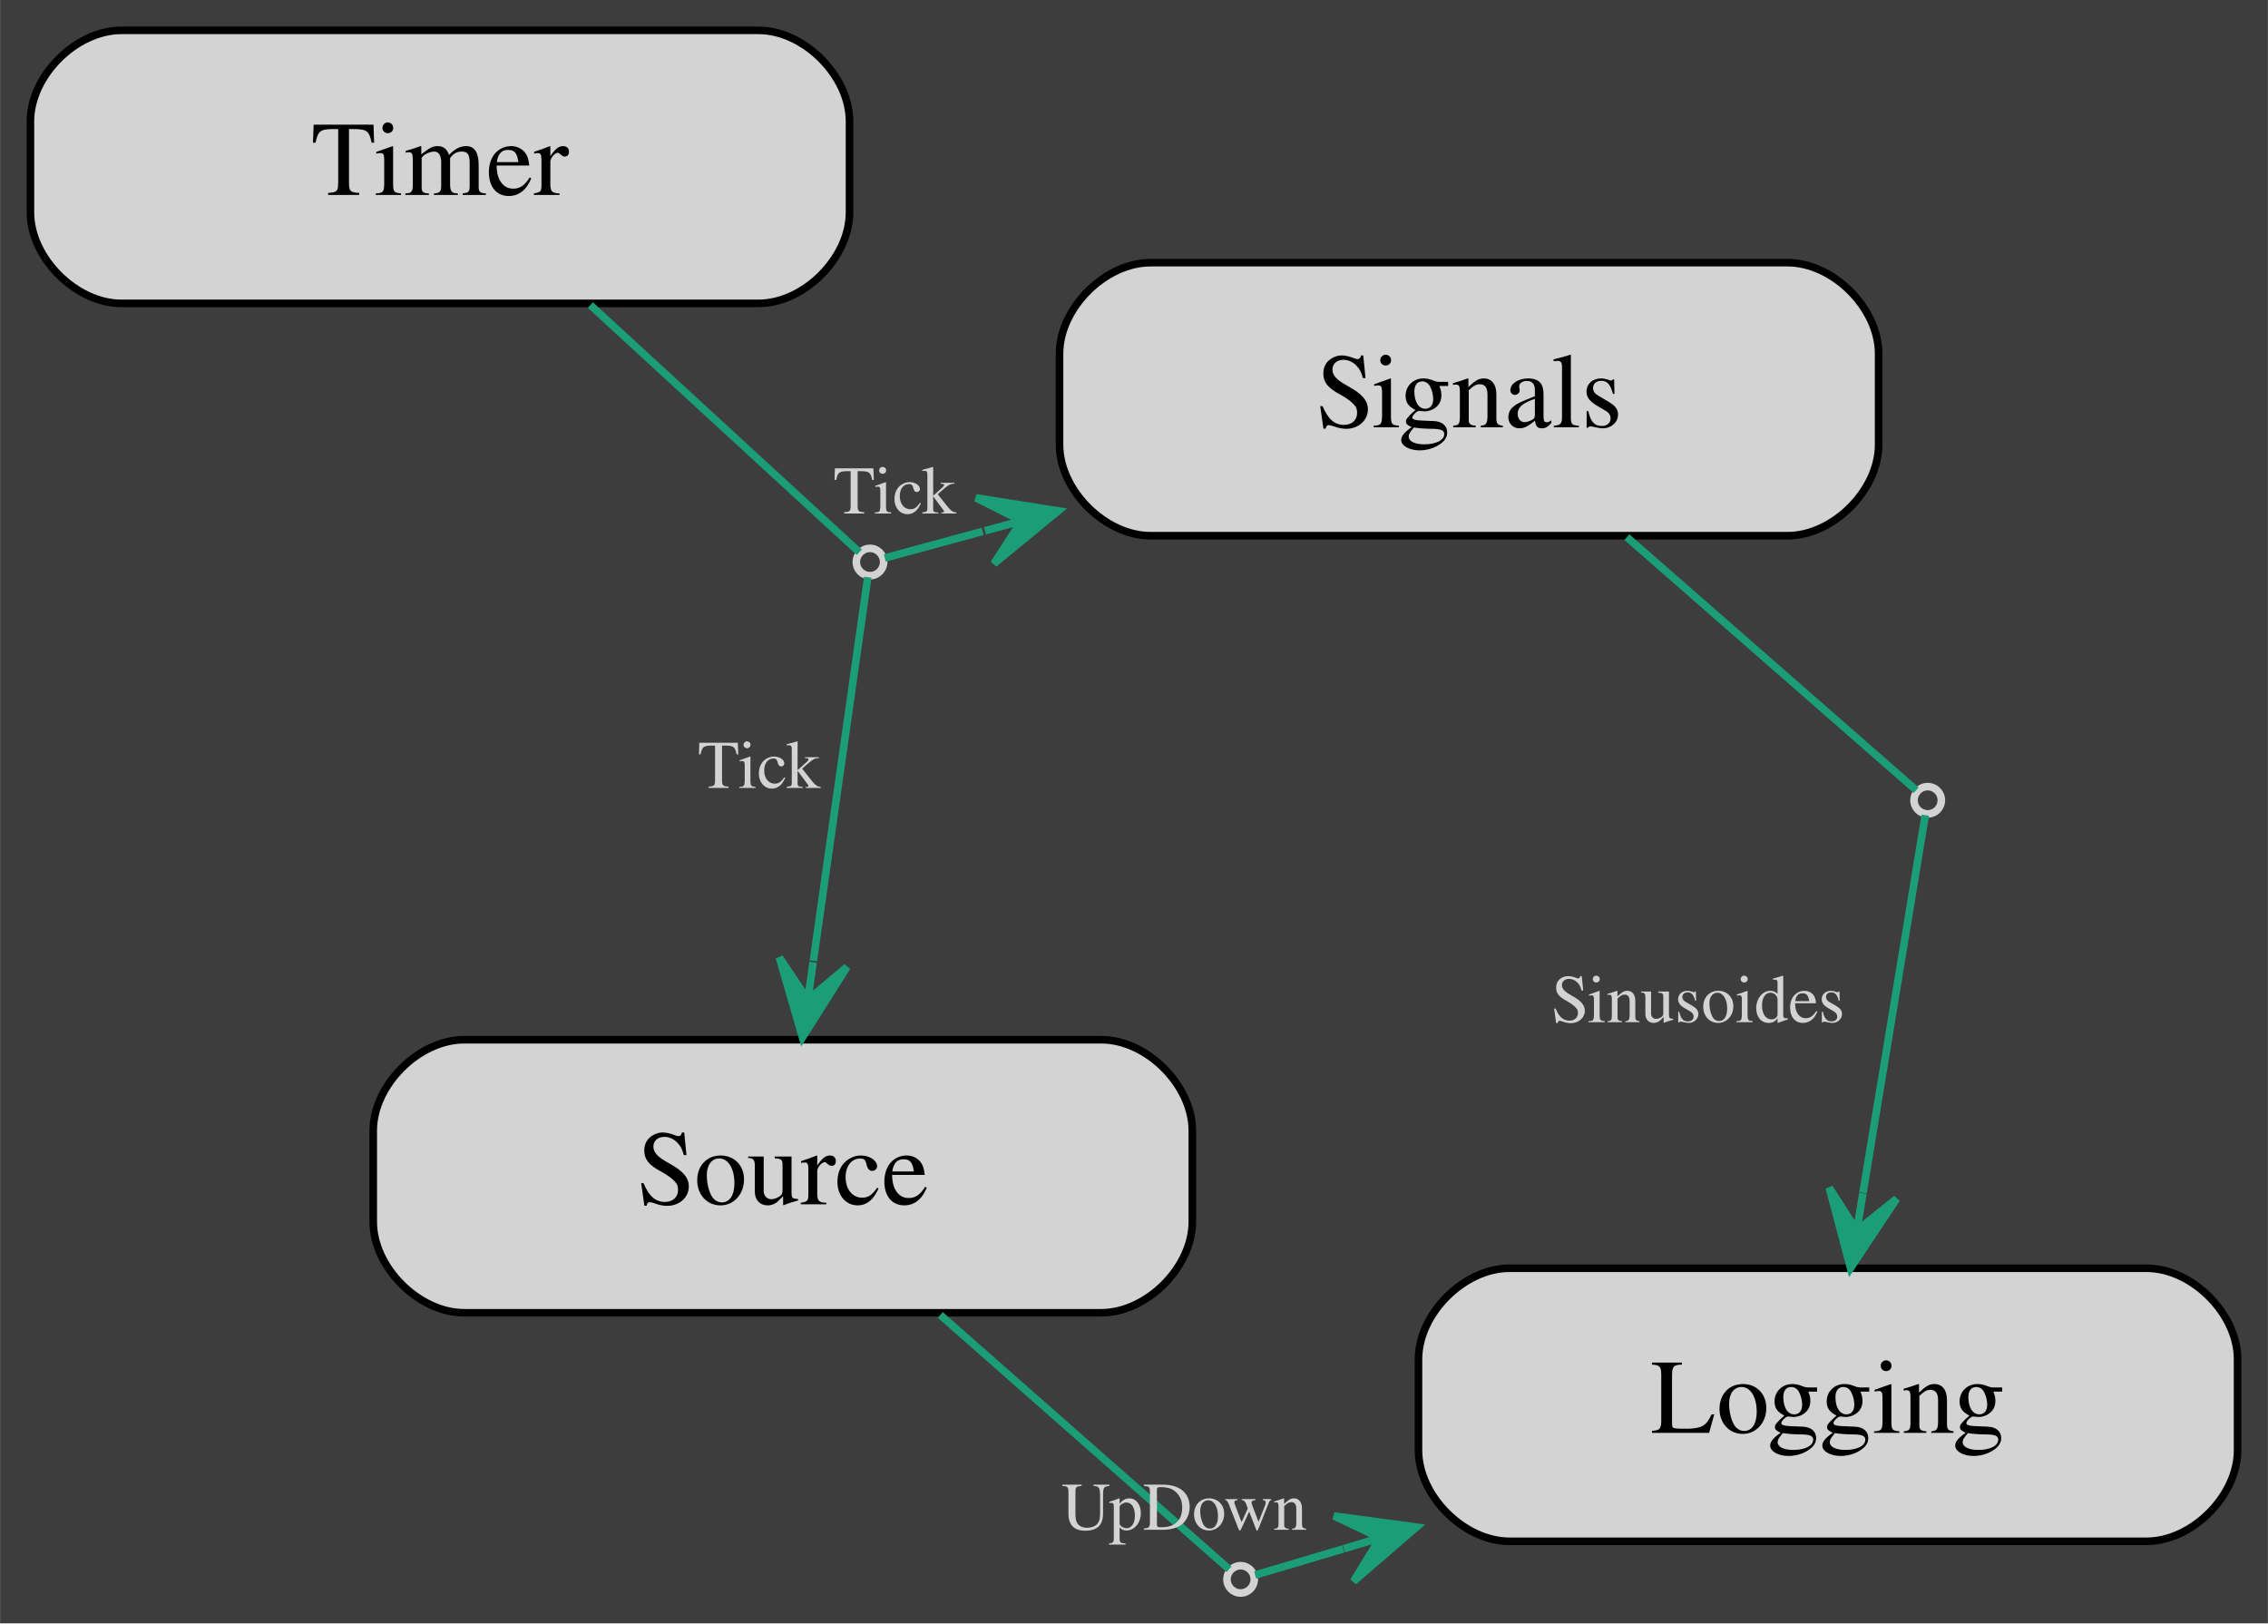
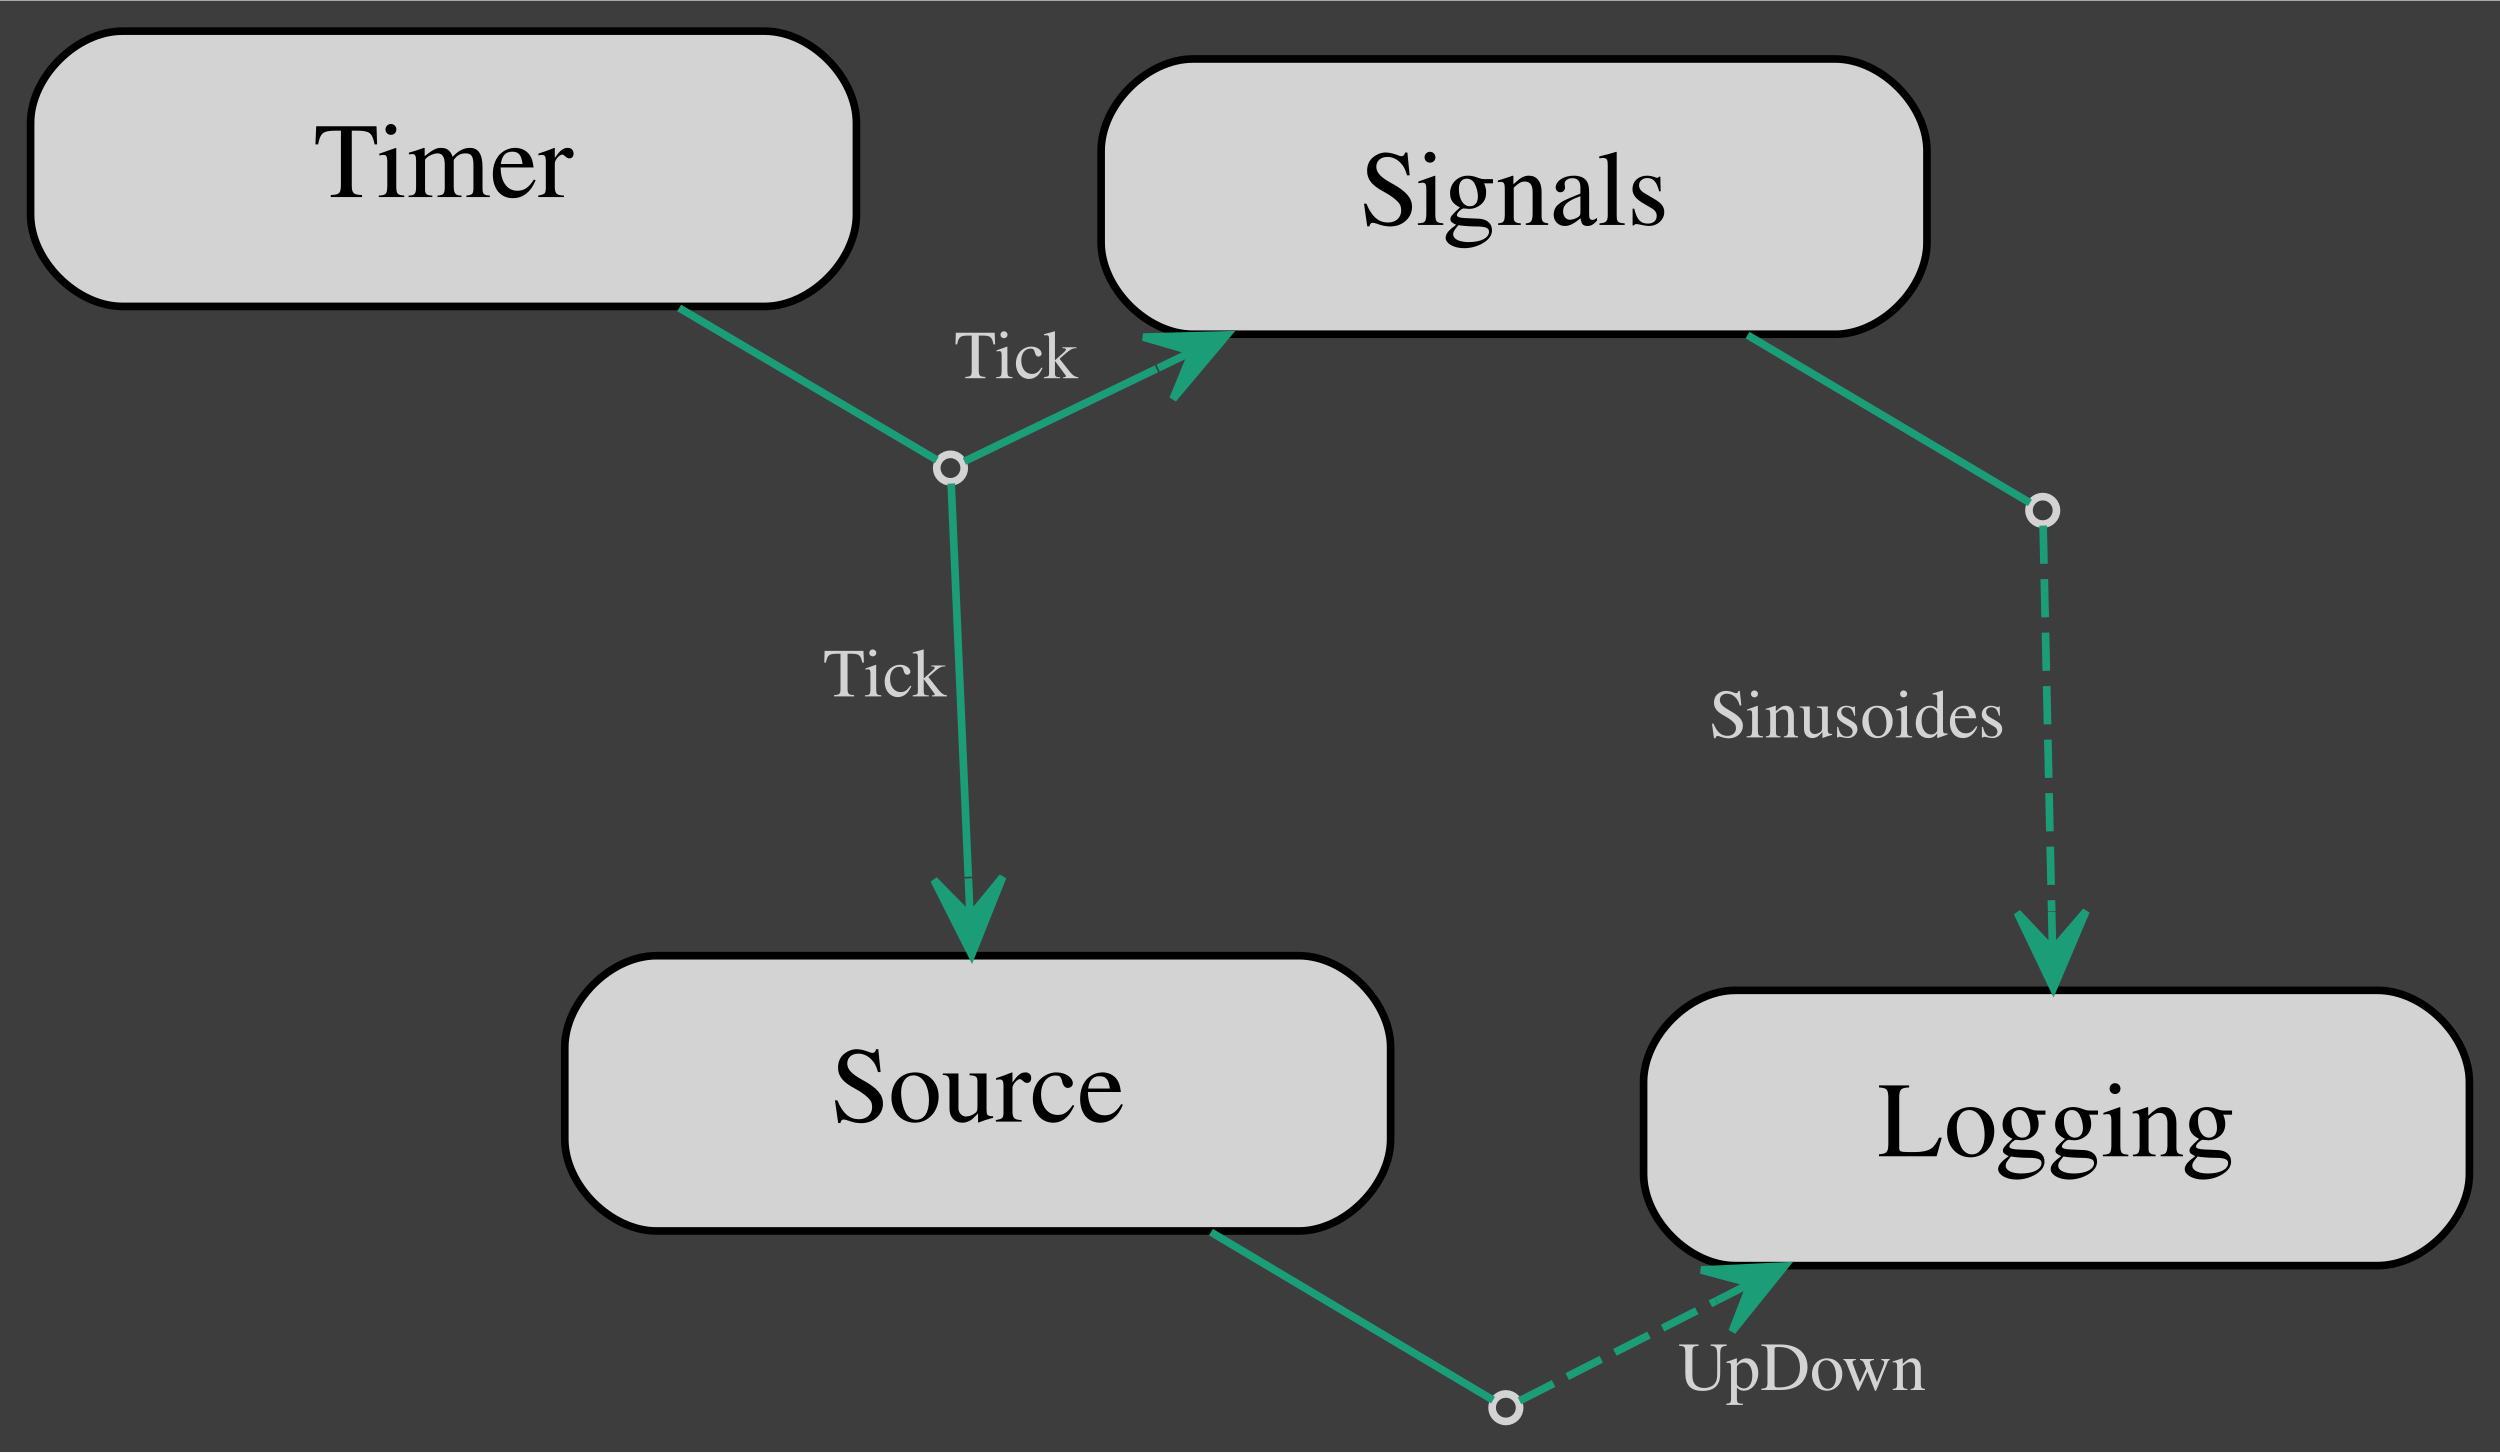
- <svg xmlns="http://www.w3.org/2000/svg" width="299pt" height="214pt" viewBox="0.00 0.00 299.02 214.03">
-   <g id="graph0" class="graph" transform="scale(1 1) rotate(0) translate(4 210.03)">
-     <polygon fill="#3d3d3d" stroke="transparent" points="-4,4 -4,-210.03 295.02,-210.03 295.02,4 -4,4" />
+ <svg xmlns="http://www.w3.org/2000/svg" width="327pt" height="190pt" viewBox="0.00 0.00 326.94 189.82">
+   <g id="graph0" class="graph" transform="scale(1 1) rotate(0) translate(4 185.82)">
+     <polygon fill="#3d3d3d" stroke="transparent" points="-4,4 -4,-185.82 322.94,-185.82 322.94,4 -4,4" />
    <g id="node1" class="node">
-       <path fill="lightgray" stroke="black" d="M96,-206.03C96,-206.03 12,-206.03 12,-206.03 6,-206.03 0,-200.03 0,-194.03 0,-194.03 0,-182.03 0,-182.03 0,-176.03 6,-170.03 12,-170.03 12,-170.03 96,-170.03 96,-170.03 102,-170.03 108,-176.03 108,-182.03 108,-182.03 108,-194.03 108,-194.03 108,-200.03 102,-206.03 96,-206.03" />
-       <text text-anchor="middle" x="54" y="-184.33" font-family="Times,serif" font-size="14.00">Timer</text>
+       <path fill="lightgray" stroke="black" d="M96,-181.82C96,-181.82 12,-181.82 12,-181.82 6,-181.82 0,-175.82 0,-169.82 0,-169.82 0,-157.82 0,-157.82 0,-151.82 6,-145.82 12,-145.82 12,-145.82 96,-145.82 96,-145.82 102,-145.82 108,-151.82 108,-157.82 108,-157.82 108,-169.82 108,-169.82 108,-175.82 102,-181.82 96,-181.82" />
+       <text text-anchor="middle" x="54" y="-160.12" font-family="Times,serif" font-size="14.00">Timer</text>
    </g>
    <g id="node5" class="node">
-       <ellipse fill="#3d3d3d" stroke="lightgray" cx="110.7" cy="-135.93" rx="1.8" ry="1.8" />
+       <ellipse fill="#3d3d3d" stroke="lightgray" cx="120.3" cy="-124.68" rx="1.8" ry="1.8" />
    </g>
    <g id="edge1" class="edge">
-       <path fill="none" stroke="#1b9e77" d="M73.83,-169.81C87.62,-157.13 104.39,-141.73 109.29,-137.22" />
+       <path fill="none" stroke="#1b9e77" d="M84.82,-145.62C98.89,-137.32 113.52,-128.68 118.51,-125.74" />
    </g>
    <g id="node2" class="node">
-       <path fill="lightgray" stroke="black" d="M231.69,-175.4C231.69,-175.4 147.69,-175.4 147.69,-175.4 141.69,-175.4 135.69,-169.4 135.69,-163.4 135.69,-163.4 135.69,-151.4 135.69,-151.4 135.69,-145.4 141.69,-139.4 147.69,-139.4 147.69,-139.4 231.69,-139.4 231.69,-139.4 237.69,-139.4 243.69,-145.4 243.69,-151.4 243.69,-151.4 243.69,-163.4 243.69,-163.4 243.69,-169.4 237.69,-175.4 231.69,-175.4" />
-       <text text-anchor="middle" x="189.69" y="-153.7" font-family="Times,serif" font-size="14.00">Signals</text>
+       <path fill="lightgray" stroke="black" d="M236,-178.18C236,-178.18 152,-178.18 152,-178.18 146,-178.18 140,-172.18 140,-166.18 140,-166.18 140,-154.18 140,-154.18 140,-148.18 146,-142.18 152,-142.18 152,-142.18 236,-142.18 236,-142.18 242,-142.18 248,-148.18 248,-154.18 248,-154.18 248,-166.18 248,-166.18 248,-172.18 242,-178.18 236,-178.18" />
+       <text text-anchor="middle" x="194" y="-156.48" font-family="Times,serif" font-size="14.00">Signals</text>
    </g>
    <g id="node6" class="node">
-       <ellipse fill="#3d3d3d" stroke="lightgray" cx="250.16" cy="-104.52" rx="1.8" ry="1.8" />
+       <ellipse fill="#3d3d3d" stroke="lightgray" cx="263.14" cy="-119.15" rx="1.8" ry="1.8" />
    </g>
    <g id="edge2" class="edge">
-       <path fill="none" stroke="#1b9e77" d="M210.5,-139.21C225.26,-126.3 243.35,-110.48 248.64,-105.85" />
+       <path fill="none" stroke="#1b9e77" d="M224.53,-142.07C239.87,-132.97 256.28,-123.22 261.47,-120.14" />
    </g>
    <g id="node3" class="node">
-       <path fill="lightgray" stroke="black" d="M141.2,-72.95C141.2,-72.95 57.2,-72.95 57.2,-72.95 51.2,-72.95 45.2,-66.95 45.2,-60.95 45.2,-60.95 45.2,-48.95 45.2,-48.95 45.2,-42.95 51.2,-36.95 57.2,-36.95 57.2,-36.95 141.2,-36.95 141.2,-36.95 147.2,-36.95 153.2,-42.95 153.2,-48.95 153.2,-48.95 153.2,-60.95 153.2,-60.95 153.2,-66.95 147.2,-72.95 141.2,-72.95" />
-       <text text-anchor="middle" x="99.2" y="-51.25" font-family="Times,serif" font-size="14.00">Source</text>
+       <path fill="lightgray" stroke="black" d="M165.86,-60.91C165.86,-60.91 81.86,-60.91 81.86,-60.91 75.86,-60.91 69.86,-54.91 69.86,-48.91 69.86,-48.91 69.86,-36.91 69.86,-36.91 69.86,-30.91 75.86,-24.91 81.86,-24.91 81.86,-24.91 165.86,-24.91 165.86,-24.91 171.86,-24.91 177.86,-30.91 177.86,-36.91 177.86,-36.91 177.86,-48.91 177.86,-48.91 177.86,-54.91 171.86,-60.91 165.86,-60.91" />
+       <text text-anchor="middle" x="123.86" y="-39.21" font-family="Times,serif" font-size="14.00">Source</text>
    </g>
    <g id="node7" class="node">
-       <ellipse fill="#3d3d3d" stroke="lightgray" cx="159.57" cy="-1.8" rx="1.8" ry="1.8" />
+       <ellipse fill="#3d3d3d" stroke="lightgray" cx="192.93" cy="-1.8" rx="1.8" ry="1.8" />
    </g>
    <g id="edge3" class="edge">
-       <path fill="none" stroke="#1b9e77" d="M119.97,-36.66C134.71,-23.69 152.76,-7.79 158.05,-3.14" />
+       <path fill="none" stroke="#1b9e77" d="M154.36,-24.76C169.68,-15.64 186.08,-5.88 191.26,-2.79" />
    </g>
    <g id="node4" class="node">
-       <path fill="lightgray" stroke="black" d="M279.02,-42.82C279.02,-42.82 195.02,-42.82 195.02,-42.82 189.02,-42.82 183.02,-36.82 183.02,-30.82 183.02,-30.82 183.02,-18.82 183.02,-18.82 183.02,-12.82 189.02,-6.82 195.02,-6.82 195.02,-6.82 279.02,-6.82 279.02,-6.82 285.02,-6.82 291.02,-12.82 291.02,-18.82 291.02,-18.82 291.02,-30.82 291.02,-30.82 291.02,-36.82 285.02,-42.82 279.02,-42.82" />
-       <text text-anchor="middle" x="237.02" y="-21.12" font-family="Times,serif" font-size="14.00">Logging</text>
+       <path fill="lightgray" stroke="black" d="M306.94,-56.38C306.94,-56.38 222.94,-56.38 222.94,-56.38 216.94,-56.38 210.94,-50.38 210.94,-44.38 210.94,-44.38 210.94,-32.38 210.94,-32.38 210.94,-26.38 216.94,-20.38 222.94,-20.38 222.94,-20.38 306.94,-20.38 306.94,-20.38 312.94,-20.38 318.94,-26.38 318.94,-32.38 318.94,-32.38 318.94,-44.38 318.94,-44.38 318.94,-50.38 312.94,-56.38 306.94,-56.38" />
+       <text text-anchor="middle" x="264.94" y="-34.68" font-family="Times,serif" font-size="14.00">Logging</text>
    </g>
    <g id="edge4" class="edge">
-       <path fill="none" stroke="#1b9e77" d="M112.65,-136.46C115.11,-137.13 119.74,-138.39 125.55,-139.97" />
-       <polygon fill="#1b9e77" stroke="#1b9e77" points="135.51,-142.67 124.68,-144.39 130.69,-141.36 125.86,-140.05 125.86,-140.05 125.86,-140.05 130.69,-141.36 127.04,-135.71 135.51,-142.67 135.51,-142.67" />
-       <text text-anchor="middle" x="113.95" y="-142.33" font-family="Times,serif" font-size="9.00" fill="lightgray">Tick</text>
+       <path fill="none" stroke="#1b9e77" d="M122.12,-125.56C126.07,-127.46 135.99,-132.24 147.24,-137.66" />
+       <polygon fill="#1b9e77" stroke="#1b9e77" points="156.46,-142.1 145.5,-141.81 151.95,-139.93 147.45,-137.76 147.45,-137.76 147.45,-137.76 151.95,-139.93 149.4,-133.71 156.46,-142.1 156.46,-142.1" />
+       <text text-anchor="middle" x="128.88" y="-136.43" font-family="Times,serif" font-size="9.00" fill="lightgray">Tick</text>
    </g>
    <g id="edge5" class="edge">
-       <path fill="none" stroke="#1b9e77" d="M110.41,-133.93C109.42,-126.95 106.03,-103.05 103.23,-83.35" />
-       <polygon fill="#1b9e77" stroke="#1b9e77" points="101.8,-73.26 107.66,-82.53 102.5,-78.21 103.2,-83.16 103.2,-83.16 103.2,-83.16 102.5,-78.21 98.75,-83.79 101.8,-73.26 101.8,-73.26" />
-       <text text-anchor="middle" x="96.07" y="-106.15" font-family="Times,serif" font-size="9.00" fill="lightgray">Tick</text>
+       <path fill="none" stroke="#1b9e77" d="M120.39,-122.66C120.7,-115.57 121.76,-91.19 122.63,-71.23" />
+       <polygon fill="#1b9e77" stroke="#1b9e77" points="123.07,-61.03 127.13,-71.22 122.86,-66.02 122.64,-71.02 122.64,-71.02 122.64,-71.02 122.86,-66.02 118.14,-70.82 123.07,-61.03 123.07,-61.03" />
+       <text text-anchor="middle" x="111.72" y="-94.82" font-family="Times,serif" font-size="9.00" fill="lightgray">Tick</text>
    </g>
    <g id="edge6" class="edge">
-       <path fill="none" stroke="#1b9e77" d="M249.84,-102.55C248.71,-95.68 244.83,-72.16 241.63,-52.77" />
-       <polygon fill="#1b9e77" stroke="#1b9e77" points="239.99,-42.84 246.06,-51.98 240.81,-47.78 241.62,-52.71 241.62,-52.71 241.62,-52.71 240.81,-47.78 237.18,-53.44 239.99,-42.84 239.99,-42.84" />
-       <text text-anchor="middle" x="219.88" y="-75.26" font-family="Times,serif" font-size="9.00" fill="lightgray">Sinusoides</text>
+       <path fill="none" stroke="#1b9e77" stroke-dasharray="5,2" d="M263.19,-117.16C263.34,-110.2 263.87,-86.36 264.31,-66.71" />
+       <polygon fill="#1b9e77" stroke="#1b9e77" points="264.53,-56.65 268.81,-66.75 264.42,-61.65 264.31,-66.64 264.31,-66.64 264.31,-66.64 264.42,-61.65 259.81,-66.54 264.53,-56.65 264.53,-56.65" />
+       <text text-anchor="middle" x="238.86" y="-89.46" font-family="Times,serif" font-size="9.00" fill="lightgray">Sinusoides</text>
    </g>
    <g id="edge7" class="edge">
-       <path fill="none" stroke="#1b9e77" d="M161.48,-2.37C163.75,-3.04 167.89,-4.27 173.1,-5.82" />
-       <polygon fill="#1b9e77" stroke="#1b9e77" points="182.75,-8.69 171.88,-10.16 177.96,-7.27 173.17,-5.84 173.17,-5.84 173.17,-5.84 177.96,-7.27 174.45,-1.53 182.75,-8.69 182.75,-8.69" />
-       <text text-anchor="middle" x="152.14" y="-8.34" font-family="Times,serif" font-size="9.00" fill="lightgray">UpDown</text>
+       <path fill="none" stroke="#1b9e77" stroke-dasharray="5,2" d="M194.71,-2.7C198.72,-4.74 208.98,-9.96 220.47,-15.79" />
+       <polygon fill="#1b9e77" stroke="#1b9e77" points="229.41,-20.33 218.46,-19.81 224.95,-18.07 220.49,-15.8 220.49,-15.8 220.49,-15.8 224.95,-18.07 222.53,-11.79 229.41,-20.33 229.41,-20.33" />
+       <text text-anchor="middle" x="231.67" y="-4.12" font-family="Times,serif" font-size="9.00" fill="lightgray">UpDown</text>
    </g>
  </g>
</svg>
